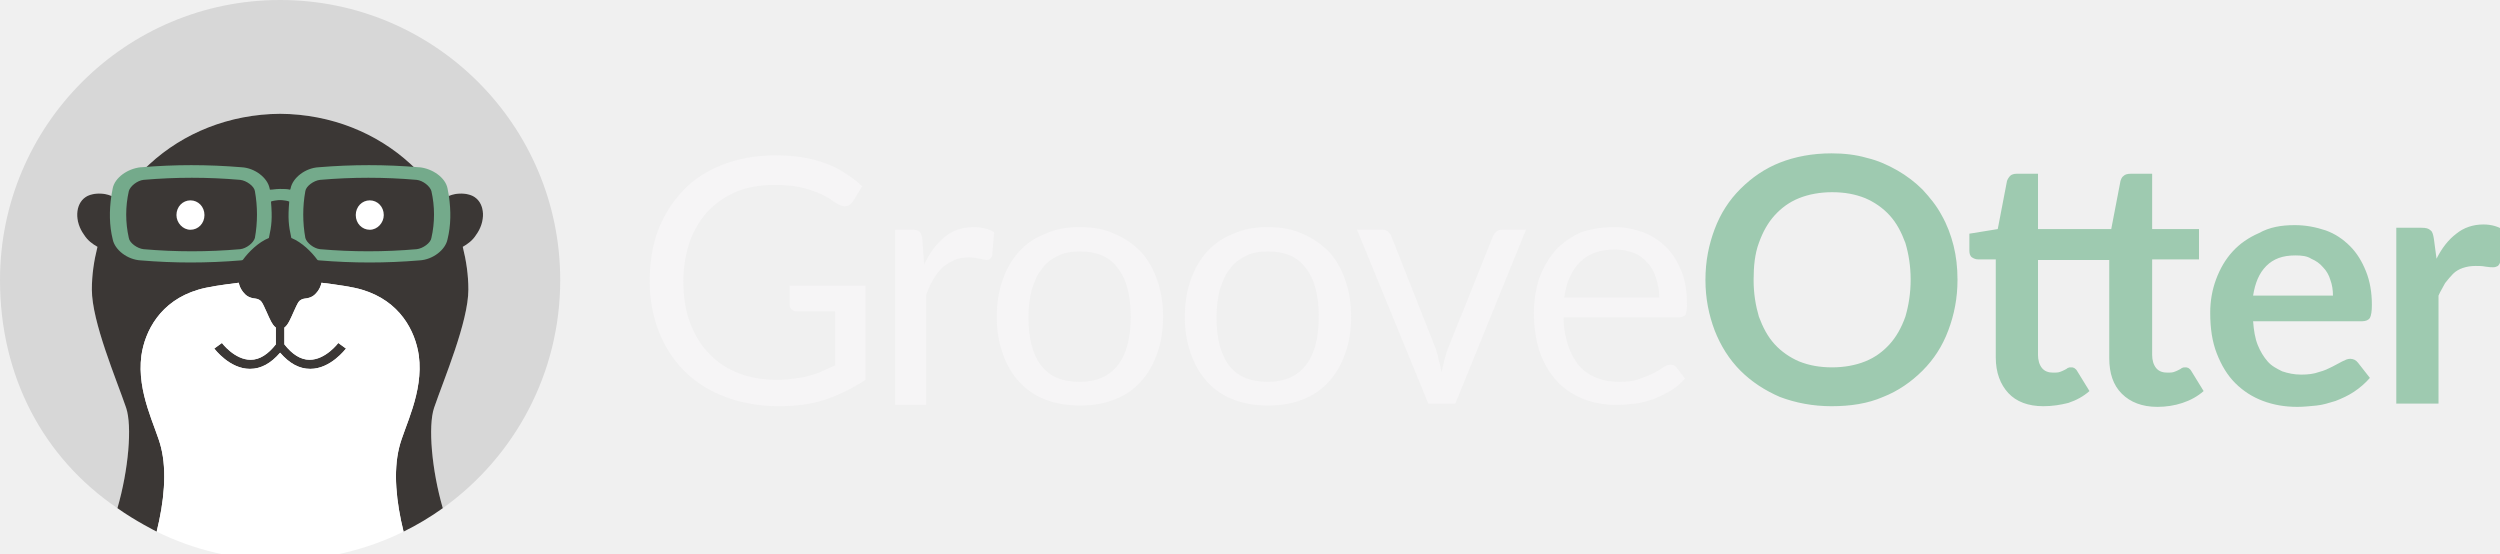
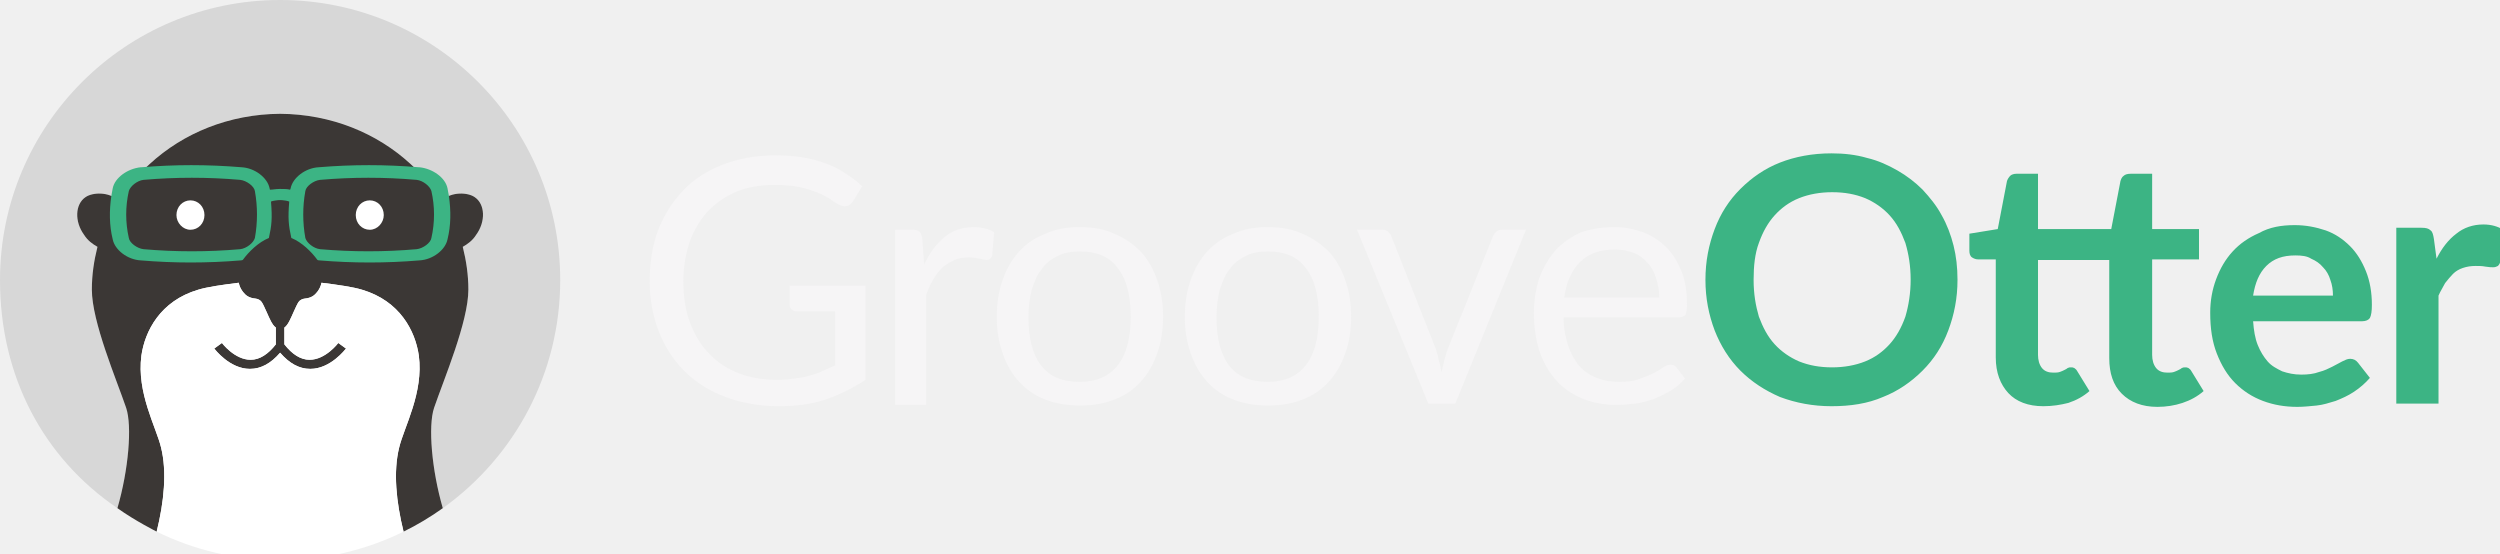
<svg xmlns="http://www.w3.org/2000/svg" width="357" height="79" viewBox="0 0 357 79" version="1.1" xml:space="preserve" style="fill-rule:evenodd;clip-rule:evenodd;stroke-linejoin:round;stroke-miterlimit:1.414;">
  <g>
    <path d="M16.774,72.573C6.189,65.376 0,53.764 0,40C0,17.909 17.909,-7.10543e-15 40,-7.10543e-15C62.091,-7.10543e-15 80,17.909 80,40C80,53.349 73.462,65.17 63.413,72.436C63.352,72.479 63.292,72.522 63.232,72.565C61.644,67.098 61.114,60.856 61.983,58.249C63.383,54.149 66.883,45.949 66.883,41.349C66.883,39.249 66.583,37.249 66.083,35.249C66.783,34.849 67.483,34.349 67.983,33.549C69.383,31.649 69.283,29.149 67.783,28.149C66.79,27.453 64.456,27.346 63.1,28.627L63.103,28.633L63.094,28.633L63.097,28.63L63.1,28.627C61.831,26.712 60.328,24.965 58.632,23.426C53.844,19.014 47.314,16.302 40,16.25L40,16.25L40,16.25L40,16.25L40,16.25C32.686,16.302 26.156,19.014 21.368,23.426C19.672,24.965 18.169,26.712 16.9,28.627L16.906,28.633L16.897,28.633L16.897,28.632L16.9,28.627C15.544,27.346 13.21,27.453 12.217,28.149C10.717,29.149 10.617,31.649 12.017,33.549C12.517,34.349 13.217,34.849 13.917,35.249C13.417,37.249 13.117,39.249 13.117,41.349C13.117,45.949 16.617,54.149 18.017,58.249C18.886,60.856 18.356,67.099 16.768,72.565C16.765,72.576 16.515,72.397 16.774,72.573L16.774,72.573Z" style="fill:rgb(215,215,215);" />
    <g>
      <path d="M22.372,75.916C22.374,75.908 19.355,74.414 16.768,72.565C18.356,67.099 18.886,60.856 18.017,58.249C16.617,54.149 13.117,45.949 13.117,41.349C13.117,39.249 13.417,37.249 13.917,35.249C13.217,34.849 12.517,34.349 12.017,33.549C10.617,31.649 10.717,29.149 12.217,28.149C13.21,27.453 15.544,27.346 16.9,28.627L16.897,28.632L16.896,28.633L16.906,28.633L16.903,28.63L16.9,28.627C18.169,26.712 19.672,24.965 21.368,23.426C26.156,19.014 32.686,16.302 40,16.25L40,16.25L40,16.25L40,16.25L40,16.25C47.314,16.302 53.844,19.014 58.632,23.426C60.328,24.965 61.83,26.712 63.1,28.627L63.097,28.63L63.094,28.633L63.103,28.633L63.1,28.627C64.456,27.346 66.79,27.453 67.783,28.149C69.283,29.149 69.383,31.649 67.983,33.549C67.483,34.349 66.783,34.849 66.083,35.249C66.583,37.249 66.883,39.249 66.883,41.349C66.883,45.949 63.383,54.149 61.983,58.249C61.114,60.856 61.644,67.099 63.232,72.566C61.465,73.828 59.592,74.95 57.628,75.916C56.577,71.68 56.139,67.357 57.009,63.876C57.709,60.976 60.509,56.076 59.809,50.776C59.309,47.276 57.109,42.976 51.709,41.376C50.409,40.976 48.309,40.676 45.909,40.376C45.809,40.876 45.609,41.276 45.309,41.676C44.909,42.176 44.492,42.543 43.492,42.643C43.186,42.673 42.818,42.852 42.635,43.124C42.271,43.663 41.647,45.267 41.309,45.876C41.124,46.208 40.909,46.576 40.609,46.776L40.609,49.176C41.709,50.576 42.909,51.376 44.209,51.376C46.509,51.376 48.309,48.976 48.309,48.976L49.409,49.776C49.309,49.876 47.209,52.676 44.309,52.676C42.709,52.676 41.309,51.876 40.009,50.376C40.005,50.38 39.995,50.38 39.991,50.376C38.691,51.876 37.291,52.676 35.691,52.676C32.791,52.676 30.691,49.876 30.591,49.776L31.691,48.976C31.691,48.976 33.491,51.376 35.791,51.376C37.091,51.376 38.291,50.576 39.391,49.176L39.391,46.776C39.091,46.576 38.875,46.208 38.691,45.876C38.353,45.267 37.729,43.663 37.365,43.124C37.182,42.852 36.814,42.673 36.508,42.643C35.508,42.543 35.091,42.176 34.691,41.676C34.391,41.276 34.191,40.876 34.091,40.376C31.691,40.676 29.591,40.976 28.291,41.376C22.891,42.976 20.691,47.276 20.191,50.776C19.491,56.076 22.291,60.976 22.991,63.876C23.861,67.357 23.422,71.68 22.372,75.916L22.372,75.916Z" style="fill:rgb(59,55,53);" />
      <path d="M27.197,32.811C28.297,32.811 29.197,31.911 29.197,30.711C29.197,29.511 28.297,28.611 27.197,28.611C26.097,28.611 25.197,29.511 25.197,30.711C25.197,31.811 26.097,32.811 27.197,32.811Z" style="fill:white;fill-rule:nonzero;" />
      <path d="M52.803,32.811C51.703,32.811 50.803,31.911 50.803,30.711C50.803,29.511 51.703,28.611 52.803,28.611C53.903,28.611 54.803,29.511 54.803,30.711C54.803,31.811 53.903,32.811 52.803,32.811Z" style="fill:white;fill-rule:nonzero;" />
      <path d="M57.628,75.916C52.31,78.531 46.326,80 40,80C33.674,80 27.69,78.531 22.372,75.916C23.422,71.68 23.861,67.357 22.991,63.876C22.291,60.976 19.491,56.076 20.191,50.776C20.691,47.276 22.891,42.976 28.291,41.376C29.591,40.976 31.691,40.676 34.091,40.376C34.191,40.876 34.391,41.276 34.691,41.676C35.091,42.176 35.508,42.543 36.508,42.643C36.814,42.673 37.182,42.852 37.365,43.124C37.729,43.663 38.353,45.267 38.691,45.876C38.875,46.208 39.091,46.576 39.391,46.776L39.391,49.176C38.291,50.576 37.091,51.376 35.791,51.376C33.491,51.376 31.691,48.976 31.691,48.976L30.591,49.776C30.691,49.876 32.791,52.676 35.691,52.676C37.291,52.676 38.691,51.876 39.991,50.376C39.995,50.38 40.005,50.38 40.009,50.376C41.309,51.876 42.709,52.676 44.309,52.676C47.209,52.676 49.309,49.876 49.409,49.776L48.309,48.976C48.309,48.976 46.509,51.376 44.209,51.376C42.909,51.376 41.709,50.576 40.609,49.176L40.609,46.776C40.909,46.576 41.124,46.208 41.309,45.876C41.647,45.267 42.271,43.663 42.635,43.124C42.818,42.852 43.186,42.673 43.492,42.643C44.492,42.543 44.909,42.176 45.309,41.676C45.609,41.276 45.809,40.876 45.909,40.376C48.309,40.676 50.409,40.976 51.709,41.376C57.109,42.976 59.309,47.276 59.809,50.776C60.509,56.076 57.709,60.976 57.009,63.876C56.139,67.357 56.577,71.68 57.628,75.916L57.628,75.916Z" style="fill:white;" />
-       <path d="M40.303,28.584C40.103,28.569 39.897,28.567 39.697,28.584C39.428,28.607 38.897,28.684 38.697,28.784C38.897,31.184 38.797,32.184 38.397,33.984C36.897,34.584 35.497,35.984 34.697,37.084C34.646,37.154 34.497,37.184 34.397,37.184C31.997,37.384 29.597,37.484 27.197,37.484C24.897,37.484 22.497,37.384 20.097,37.184C18.197,37.084 16.397,35.684 16.097,34.184C15.597,32.184 15.597,30.084 15.897,27.984C15.997,27.584 15.997,27.284 16.097,26.884C16.397,25.384 18.197,24.084 20.097,23.884L20.197,23.884C22.597,23.684 24.997,23.584 27.297,23.584C29.697,23.584 32.097,23.684 34.497,23.884C36.397,23.984 38.197,25.384 38.497,26.884C38.535,27.077 38.523,27.079 38.597,27.084C38.83,27.101 39.397,26.984 39.897,26.984L40,26.984L40.103,26.984C40.603,26.984 41.003,26.984 41.403,27.084C41.403,27.084 41.458,27.113 41.503,26.884C41.803,25.384 43.603,23.984 45.503,23.884C47.903,23.684 50.303,23.584 52.703,23.584C55.003,23.584 57.403,23.684 59.803,23.884L59.903,23.884C61.803,24.084 63.603,25.384 63.903,26.884C64.003,27.284 64.003,27.584 64.103,27.984C64.403,30.084 64.403,32.184 63.903,34.184C63.603,35.684 61.803,37.084 59.903,37.184C57.503,37.384 55.103,37.484 52.803,37.484C50.403,37.484 48.003,37.384 45.603,37.184C45.503,37.184 45.363,37.166 45.303,37.084C44.503,35.984 43.103,34.584 41.603,33.984C41.203,32.184 41.103,31.184 41.303,28.784C41.103,28.684 40.572,28.605 40.303,28.584L40.303,28.584ZM43.603,33.984C43.803,34.684 44.803,35.484 45.703,35.584C48.003,35.784 50.303,35.884 52.603,35.884C54.903,35.884 57.203,35.784 59.503,35.584C60.403,35.484 61.503,34.684 61.603,33.984C62.103,31.784 62.103,29.484 61.603,27.284C61.403,26.584 60.403,25.784 59.503,25.684C57.203,25.484 54.903,25.384 52.603,25.384C50.303,25.384 48.003,25.484 45.703,25.684C44.803,25.784 43.703,26.584 43.603,27.284C43.203,29.484 43.203,31.784 43.603,33.984ZM36.397,33.984C36.197,34.684 35.197,35.484 34.297,35.584C31.997,35.784 29.697,35.884 27.397,35.884C25.097,35.884 22.797,35.784 20.497,35.584C19.597,35.484 18.497,34.684 18.397,33.984C17.897,31.784 17.897,29.484 18.397,27.284C18.597,26.584 19.597,25.784 20.497,25.684C22.797,25.484 25.097,25.384 27.397,25.384C29.697,25.384 31.997,25.484 34.297,25.684C35.197,25.784 36.297,26.584 36.397,27.284C36.797,29.484 36.797,31.784 36.397,33.984Z" style="fill:rgb(116,170,139);" />
+       <path d="M40.303,28.584C40.103,28.569 39.897,28.567 39.697,28.584C39.428,28.607 38.897,28.684 38.697,28.784C38.897,31.184 38.797,32.184 38.397,33.984C36.897,34.584 35.497,35.984 34.697,37.084C34.646,37.154 34.497,37.184 34.397,37.184C31.997,37.384 29.597,37.484 27.197,37.484C24.897,37.484 22.497,37.384 20.097,37.184C18.197,37.084 16.397,35.684 16.097,34.184C15.597,32.184 15.597,30.084 15.897,27.984C15.997,27.584 15.997,27.284 16.097,26.884C16.397,25.384 18.197,24.084 20.097,23.884L20.197,23.884C22.597,23.684 24.997,23.584 27.297,23.584C29.697,23.584 32.097,23.684 34.497,23.884C36.397,23.984 38.197,25.384 38.497,26.884C38.535,27.077 38.523,27.079 38.597,27.084C38.83,27.101 39.397,26.984 39.897,26.984L40,26.984L40.103,26.984C40.603,26.984 41.003,26.984 41.403,27.084C41.403,27.084 41.458,27.113 41.503,26.884C41.803,25.384 43.603,23.984 45.503,23.884C47.903,23.684 50.303,23.584 52.703,23.584C55.003,23.584 57.403,23.684 59.803,23.884L59.903,23.884C61.803,24.084 63.603,25.384 63.903,26.884C64.003,27.284 64.003,27.584 64.103,27.984C64.403,30.084 64.403,32.184 63.903,34.184C63.603,35.684 61.803,37.084 59.903,37.184C57.503,37.384 55.103,37.484 52.803,37.484C50.403,37.484 48.003,37.384 45.603,37.184C45.503,37.184 45.363,37.166 45.303,37.084C44.503,35.984 43.103,34.584 41.603,33.984C41.203,32.184 41.103,31.184 41.303,28.784C41.103,28.684 40.572,28.605 40.303,28.584L40.303,28.584ZM43.603,33.984C43.803,34.684 44.803,35.484 45.703,35.584C48.003,35.784 50.303,35.884 52.603,35.884C54.903,35.884 57.203,35.784 59.503,35.584C60.403,35.484 61.503,34.684 61.603,33.984C62.103,31.784 62.103,29.484 61.603,27.284C61.403,26.584 60.403,25.784 59.503,25.684C57.203,25.484 54.903,25.384 52.603,25.384C50.303,25.384 48.003,25.484 45.703,25.684C44.803,25.784 43.703,26.584 43.603,27.284C43.203,29.484 43.203,31.784 43.603,33.984ZM36.397,33.984C36.197,34.684 35.197,35.484 34.297,35.584C31.997,35.784 29.697,35.884 27.397,35.884C25.097,35.884 22.797,35.784 20.497,35.584C19.597,35.484 18.497,34.684 18.397,33.984C17.897,31.784 17.897,29.484 18.397,27.284C18.597,26.584 19.597,25.784 20.497,25.684C22.797,25.484 25.097,25.384 27.397,25.384C29.697,25.384 31.997,25.484 34.297,25.684C35.197,25.784 36.297,26.584 36.397,27.284C36.797,29.484 36.797,31.784 36.397,33.984Z" style="fill:#3CB484;" />
    </g>
  </g>
  <g>
-     <path d="M117.841,57.067C115.862,57.725 113.601,58.007 111.245,58.007C108.419,58.007 105.874,57.537 103.613,56.691C101.352,55.844 99.373,54.622 97.771,53.023C96.169,51.425 94.944,49.544 94.096,47.382C93.248,45.219 92.777,42.774 92.777,40.141C92.777,37.508 93.154,35.063 94.002,32.806C94.85,30.644 96.075,28.763 97.583,27.165C99.09,25.566 101.069,24.344 103.236,23.497C105.498,22.651 107.947,22.181 110.68,22.181C112.093,22.181 113.318,22.275 114.543,22.463C115.768,22.651 116.805,22.933 117.841,23.309C118.877,23.685 119.82,24.155 120.668,24.72C121.516,25.284 122.364,25.848 123.118,26.6L121.798,28.763C121.61,29.045 121.327,29.327 120.95,29.421C120.574,29.515 120.197,29.421 119.82,29.233C119.443,29.045 118.972,28.763 118.501,28.387C118.029,28.105 117.37,27.729 116.616,27.447C115.862,27.165 115.014,26.882 114.072,26.694C113.13,26.506 111.905,26.412 110.586,26.412C108.607,26.412 106.817,26.694 105.215,27.353C103.613,28.011 102.294,28.951 101.163,30.08C100.032,31.302 99.184,32.712 98.525,34.405C97.96,36.098 97.583,37.978 97.583,40.141C97.583,42.304 97.865,44.279 98.525,46.065C99.184,47.758 100.032,49.262 101.257,50.485C102.388,51.707 103.801,52.647 105.498,53.306C107.194,53.964 109.078,54.246 111.151,54.246C111.999,54.246 112.753,54.152 113.412,54.058C114.166,53.964 114.826,53.87 115.485,53.682C116.145,53.494 116.805,53.306 117.37,53.023C117.935,52.741 118.595,52.459 119.254,52.177L119.254,44.467L113.789,44.467C113.507,44.467 113.224,44.373 113.036,44.184C112.847,43.996 112.753,43.808 112.753,43.526L112.753,40.799L123.589,40.799L123.589,54.246C121.704,55.468 119.82,56.409 117.841,57.067L117.841,57.067ZM127.829,57.631L127.829,32.806L130.373,32.806C130.844,32.806 131.127,32.901 131.315,33.089C131.504,33.277 131.598,33.559 131.692,34.029L131.975,37.79C132.729,36.098 133.765,34.781 134.896,33.841C136.027,32.901 137.44,32.43 139.136,32.43C139.701,32.43 140.172,32.524 140.644,32.618C141.115,32.712 141.586,32.901 141.963,33.183L141.68,36.474C141.586,36.85 141.303,37.132 140.926,37.132C140.738,37.132 140.361,37.038 139.89,36.944C139.419,36.85 138.948,36.756 138.382,36.756C137.628,36.756 136.875,36.85 136.309,37.132C135.65,37.414 135.179,37.696 134.613,38.166C134.142,38.636 133.671,39.201 133.294,39.859C132.917,40.517 132.54,41.269 132.258,42.116L132.258,57.819L127.829,57.819L127.829,57.631L127.829,57.631ZM154.212,32.43C156.002,32.43 157.698,32.712 159.112,33.371C160.525,33.935 161.844,34.875 162.881,35.91C163.917,37.038 164.671,38.355 165.236,39.953C165.802,41.552 166.084,43.244 166.084,45.219C166.084,47.194 165.802,48.98 165.236,50.485C164.671,52.083 163.917,53.4 162.881,54.528C161.844,55.656 160.619,56.503 159.112,57.067C157.698,57.631 156.002,57.913 154.212,57.913C152.422,57.913 150.726,57.631 149.312,57.067C147.805,56.503 146.58,55.656 145.543,54.528C144.507,53.4 143.753,52.083 143.188,50.485C142.622,48.886 142.34,47.194 142.34,45.219C142.34,43.244 142.622,41.552 143.188,39.953C143.753,38.354 144.507,37.038 145.543,35.91C146.58,34.781 147.805,33.935 149.312,33.371C150.726,32.712 152.327,32.43 154.212,32.43ZM154.212,54.528C156.662,54.528 158.452,53.682 159.677,52.083C160.902,50.485 161.467,48.134 161.467,45.219C161.467,42.304 160.902,39.953 159.677,38.354C158.452,36.662 156.662,35.91 154.212,35.91C152.987,35.91 151.856,36.098 151.008,36.568C150.066,37.038 149.312,37.602 148.747,38.448C148.087,39.201 147.71,40.235 147.334,41.363C147.051,42.492 146.862,43.808 146.862,45.313C146.862,48.228 147.428,50.579 148.653,52.177C149.878,53.776 151.668,54.528 154.212,54.528L154.212,54.528ZM181.066,32.43C182.856,32.43 184.552,32.712 185.966,33.371C187.379,33.935 188.698,34.875 189.735,35.91C190.771,37.038 191.525,38.355 192.09,39.953C192.656,41.552 192.938,43.244 192.938,45.219C192.938,47.194 192.656,48.98 192.09,50.485C191.525,52.083 190.771,53.4 189.735,54.528C188.698,55.656 187.473,56.503 185.966,57.067C184.552,57.631 182.856,57.913 181.066,57.913C179.276,57.913 177.58,57.631 176.166,57.067C174.659,56.503 173.434,55.656 172.397,54.528C171.361,53.4 170.607,52.083 170.042,50.485C169.476,48.886 169.194,47.194 169.194,45.219C169.194,43.244 169.476,41.552 170.042,39.953C170.607,38.354 171.361,37.038 172.397,35.91C173.434,34.781 174.659,33.935 176.166,33.371C177.58,32.712 179.182,32.43 181.066,32.43ZM181.066,54.528C183.516,54.528 185.306,53.682 186.531,52.083C187.756,50.485 188.321,48.134 188.321,45.219C188.321,42.304 187.756,39.953 186.531,38.354C185.306,36.662 183.516,35.91 181.066,35.91C179.841,35.91 178.71,36.098 177.862,36.568C176.92,37.038 176.166,37.602 175.601,38.448C174.941,39.201 174.564,40.235 174.188,41.363C173.905,42.492 173.716,43.808 173.716,45.313C173.716,48.228 174.282,50.579 175.507,52.177C176.732,53.776 178.522,54.528 181.066,54.528L181.066,54.528ZM193.786,32.806L197.367,32.806C197.743,32.806 198.026,32.901 198.215,33.089C198.403,33.277 198.591,33.465 198.686,33.747L204.999,49.732C205.187,50.297 205.376,50.955 205.47,51.519C205.658,52.083 205.753,52.647 205.847,53.212C205.941,52.647 206.129,52.083 206.224,51.519C206.412,50.955 206.506,50.391 206.789,49.732L213.196,33.747C213.291,33.465 213.479,33.277 213.667,33.089C213.856,32.901 214.139,32.806 214.515,32.806L217.908,32.806L207.826,57.631L203.962,57.631L193.786,32.806L193.786,32.806ZM230.534,32.43C232.042,32.43 233.361,32.712 234.68,33.183C235.905,33.653 237.036,34.405 237.978,35.345C238.92,36.286 239.58,37.414 240.145,38.825C240.71,40.235 240.899,41.74 240.899,43.526C240.899,44.184 240.805,44.655 240.71,44.937C240.522,45.125 240.239,45.313 239.862,45.313L223.279,45.313C223.279,46.911 223.561,48.228 223.938,49.356C224.315,50.485 224.881,51.519 225.54,52.271C226.2,53.023 227.048,53.588 227.99,53.964C228.932,54.34 229.969,54.528 231.194,54.528C232.324,54.528 233.267,54.434 234.02,54.152C234.774,53.87 235.528,53.588 236.093,53.306C236.659,53.023 237.13,52.741 237.507,52.459C237.884,52.177 238.26,52.083 238.543,52.083C238.92,52.083 239.203,52.177 239.391,52.459L240.616,54.058C240.051,54.716 239.391,55.28 238.637,55.751C237.883,56.221 237.036,56.597 236.188,56.973C235.339,57.255 234.397,57.537 233.549,57.631C232.701,57.725 231.759,57.819 230.817,57.819C229.121,57.819 227.519,57.537 226.105,56.973C224.692,56.409 223.373,55.562 222.336,54.434C221.3,53.306 220.452,51.895 219.887,50.297C219.321,48.604 219.039,46.723 219.039,44.655C219.039,42.962 219.321,41.27 219.792,39.765C220.358,38.26 221.112,36.944 222.054,35.816C223.09,34.687 224.315,33.841 225.729,33.183C227.142,32.712 228.744,32.43 230.534,32.43L230.534,32.43ZM230.628,35.627C228.555,35.627 226.859,36.192 225.634,37.414C224.409,38.636 223.655,40.329 223.373,42.492L236.941,42.492C236.941,41.458 236.753,40.517 236.47,39.671C236.187,38.825 235.81,38.072 235.245,37.508C234.68,36.85 234.02,36.38 233.266,36.098C232.512,35.816 231.57,35.627 230.628,35.627L230.628,35.627Z" style="fill:rgb(246,245,246);" />
-     <path d="M279.531,39.953C279.531,42.586 279.06,44.937 278.212,47.194C277.364,49.45 276.139,51.331 274.537,52.929C272.935,54.528 271.051,55.844 268.884,56.691C266.716,57.631 264.267,58.007 261.534,58.007C258.896,58.007 256.446,57.537 254.185,56.691C252.017,55.751 250.133,54.528 248.531,52.929C246.929,51.331 245.704,49.356 244.856,47.194C244.008,44.937 243.537,42.586 243.537,39.953C243.537,37.32 244.008,34.969 244.856,32.712C245.704,30.456 246.929,28.575 248.531,26.977C250.133,25.378 252.017,24.061 254.185,23.215C256.352,22.369 258.802,21.899 261.534,21.899C263.324,21.899 265.02,22.087 266.622,22.557C268.224,22.933 269.637,23.591 270.957,24.344C272.276,25.096 273.501,26.036 274.537,27.07C275.574,28.199 276.516,29.327 277.27,30.738C278.023,32.054 278.589,33.559 278.966,35.063C279.343,36.568 279.531,38.166 279.531,39.953ZM272.841,39.953C272.841,37.978 272.558,36.286 272.087,34.687C271.522,33.183 270.862,31.866 269.826,30.738C268.884,29.703 267.659,28.857 266.339,28.293C264.926,27.729 263.418,27.447 261.628,27.447C259.932,27.447 258.33,27.729 256.917,28.293C255.504,28.857 254.373,29.703 253.431,30.738C252.488,31.772 251.735,33.089 251.169,34.687C250.604,36.192 250.415,37.978 250.415,39.953C250.415,41.928 250.698,43.62 251.169,45.219C251.735,46.723 252.394,48.04 253.431,49.168C254.373,50.203 255.598,51.049 256.917,51.613C258.33,52.177 259.838,52.459 261.628,52.459C263.324,52.459 264.926,52.177 266.339,51.613C267.753,51.049 268.884,50.203 269.826,49.168C270.768,48.134 271.522,46.817 272.087,45.219C272.558,43.62 272.841,41.834 272.841,39.953ZM291.78,58.007C289.613,58.007 287.917,57.349 286.786,56.127C285.655,54.904 284.996,53.212 284.996,51.049L284.996,37.038L282.452,37.038C282.169,37.038 281.886,36.944 281.604,36.756C281.321,36.568 281.227,36.192 281.227,35.816L281.227,33.371L285.278,32.712L286.598,25.848C286.692,25.566 286.88,25.284 287.069,25.096C287.257,24.908 287.634,24.814 287.917,24.814L291.026,24.814L291.026,32.712L301.485,32.712L302.804,25.848C302.898,25.566 302.993,25.284 303.275,25.096C303.464,24.908 303.841,24.814 304.218,24.814L307.327,24.814L307.327,32.712L314.017,32.712L314.017,37.038L307.327,37.038L307.327,50.673C307.327,51.425 307.515,52.083 307.892,52.553C308.269,53.023 308.835,53.212 309.494,53.212C309.871,53.212 310.154,53.212 310.436,53.117C310.719,53.023 310.908,52.929 311.096,52.835C311.284,52.741 311.473,52.647 311.567,52.553C311.756,52.459 311.85,52.459 312.038,52.459C312.227,52.459 312.321,52.459 312.509,52.553C312.604,52.647 312.792,52.741 312.886,52.929L314.677,55.844C313.829,56.597 312.792,57.161 311.661,57.537C310.531,57.913 309.306,58.101 308.081,58.101C305.914,58.101 304.218,57.443 302.993,56.221C301.768,54.998 301.202,53.306 301.202,51.143L301.202,37.132L291.026,37.132L291.026,50.673C291.026,51.425 291.215,52.083 291.591,52.553C291.968,53.023 292.534,53.212 293.193,53.212C293.57,53.212 293.853,53.212 294.136,53.117C294.418,53.023 294.607,52.929 294.795,52.835C294.984,52.741 295.172,52.647 295.266,52.553C295.455,52.459 295.549,52.459 295.737,52.459C295.926,52.459 296.02,52.459 296.209,52.553C296.303,52.647 296.491,52.741 296.585,52.929L298.376,55.844C297.528,56.597 296.491,57.161 295.36,57.537C294.23,57.819 293.099,58.007 291.78,58.007L291.78,58.007ZM327.68,32.148C329.282,32.148 330.695,32.43 332.108,32.901C333.428,33.371 334.558,34.123 335.595,35.157C336.537,36.098 337.291,37.32 337.856,38.731C338.422,40.141 338.704,41.74 338.704,43.526C338.704,44.467 338.61,45.031 338.422,45.407C338.233,45.689 337.856,45.877 337.291,45.877L321.744,45.877C321.838,47.194 322.026,48.322 322.403,49.262C322.78,50.203 323.251,50.955 323.817,51.613C324.382,52.271 325.136,52.647 325.89,53.023C326.738,53.306 327.586,53.494 328.622,53.494C329.565,53.494 330.413,53.4 331.166,53.118C331.92,52.929 332.485,52.647 333.051,52.365C333.616,52.083 334.087,51.801 334.464,51.613C334.841,51.425 335.218,51.237 335.595,51.237C336.066,51.237 336.443,51.425 336.726,51.801L338.422,53.964C337.762,54.716 337.008,55.374 336.16,55.938C335.312,56.503 334.464,56.879 333.522,57.255C332.58,57.537 331.732,57.819 330.789,57.913C329.847,58.007 328.905,58.101 328.057,58.101C326.267,58.101 324.665,57.819 323.157,57.255C321.65,56.691 320.33,55.844 319.2,54.716C318.069,53.588 317.221,52.177 316.561,50.485C315.902,48.792 315.619,46.911 315.619,44.655C315.619,42.962 315.902,41.364 316.467,39.859C317.033,38.354 317.786,37.038 318.823,35.91C319.859,34.781 321.084,33.935 322.592,33.277C324.099,32.43 325.796,32.148 327.68,32.148L327.68,32.148ZM327.774,36.474C325.984,36.474 324.665,36.944 323.628,37.978C322.592,39.013 322.026,40.423 321.744,42.21L333.145,42.21C333.145,41.458 333.051,40.705 332.768,39.953C332.58,39.295 332.203,38.636 331.731,38.166C331.26,37.602 330.695,37.226 330.035,36.944C329.47,36.568 328.716,36.474 327.774,36.474L327.774,36.474ZM342.19,57.631L342.19,32.524L345.771,32.524C346.43,32.524 346.807,32.618 347.09,32.901C347.372,33.089 347.467,33.559 347.561,34.123L347.938,36.944C348.691,35.439 349.634,34.217 350.764,33.371C351.801,32.524 353.12,32.054 354.628,32.054C355.758,32.054 356.701,32.336 357.454,32.806L357.078,37.32C356.983,37.602 356.889,37.79 356.701,37.978C356.512,38.072 356.324,38.166 356.041,38.166C355.758,38.166 355.476,38.166 354.91,38.072C354.439,37.978 353.968,37.978 353.497,37.978C352.837,37.978 352.272,38.072 351.707,38.26C351.141,38.449 350.67,38.731 350.293,39.107C349.916,39.483 349.54,39.953 349.163,40.423C348.88,40.987 348.503,41.551 348.22,42.21L348.22,57.631L342.19,57.631L342.19,57.631Z" style="fill:rgb(158,202,176);" />
+     <path d="M117.841,57.067C115.862,57.725 113.601,58.007 111.245,58.007C108.419,58.007 105.874,57.537 103.613,56.691C101.352,55.844 99.373,54.622 97.771,53.023C96.169,51.425 94.944,49.544 94.096,47.382C93.248,45.219 92.777,42.774 92.777,40.141C92.777,37.508 93.154,35.063 94.002,32.806C94.85,30.644 96.075,28.763 97.583,27.165C99.09,25.566 101.069,24.344 103.236,23.497C105.498,22.651 107.947,22.181 110.68,22.181C112.093,22.181 113.318,22.275 114.543,22.463C115.768,22.651 116.805,22.933 117.841,23.309C118.877,23.685 119.82,24.155 120.668,24.72C121.516,25.284 122.364,25.848 123.118,26.6L121.798,28.763C121.61,29.045 121.327,29.327 120.95,29.421C120.574,29.515 120.197,29.421 119.82,29.233C119.443,29.045 118.972,28.763 118.501,28.387C118.029,28.105 117.37,27.729 116.616,27.447C115.862,27.165 115.014,26.882 114.072,26.694C113.13,26.506 111.905,26.412 110.586,26.412C108.607,26.412 106.817,26.694 105.215,27.353C103.613,28.011 102.294,28.951 101.163,30.08C100.032,31.302 99.184,32.712 98.525,34.405C97.96,36.098 97.583,37.978 97.583,40.141C97.583,42.304 97.865,44.279 98.525,46.065C99.184,47.758 100.032,49.262 101.257,50.485C102.388,51.707 103.801,52.647 105.498,53.306C107.194,53.964 109.078,54.246 111.151,54.246C111.999,54.246 112.753,54.152 113.412,54.058C114.166,53.964 114.826,53.87 115.485,53.682C116.145,53.494 116.805,53.306 117.37,53.023C117.935,52.741 118.595,52.459 119.254,52.177L119.254,44.467L113.789,44.467C113.507,44.467 113.224,44.373 113.036,44.184C112.847,43.996 112.753,43.808 112.753,43.526L112.753,40.799L123.589,40.799L123.589,54.246C121.704,55.468 119.82,56.409 117.841,57.067L117.841,57.067ZM127.829,57.631L127.829,32.806L130.373,32.806C130.844,32.806 131.127,32.901 131.315,33.089C131.504,33.277 131.598,33.559 131.692,34.029L131.975,37.79C132.729,36.098 133.765,34.781 134.896,33.841C136.027,32.901 137.44,32.43 139.136,32.43C139.701,32.43 140.172,32.524 140.644,32.618C141.115,32.712 141.586,32.901 141.963,33.183L141.68,36.474C141.586,36.85 141.303,37.132 140.926,37.132C140.738,37.132 140.361,37.038 139.89,36.944C139.419,36.85 138.948,36.756 138.382,36.756C137.628,36.756 136.875,36.85 136.309,37.132C135.65,37.414 135.179,37.696 134.613,38.166C134.142,38.636 133.671,39.201 133.294,39.859C132.917,40.517 132.54,41.269 132.258,42.116L132.258,57.819L127.829,57.819L127.829,57.631L127.829,57.631ZM154.212,32.43C156.002,32.43 157.698,32.712 159.112,33.371C160.525,33.935 161.844,34.875 162.881,35.91C163.917,37.038 164.671,38.355 165.236,39.953C165.802,41.552 166.084,43.244 166.084,45.219C166.084,47.194 165.802,48.98 165.236,50.485C164.671,52.083 163.917,53.4 162.881,54.528C161.844,55.656 160.619,56.503 159.112,57.067C157.698,57.631 156.002,57.913 154.212,57.913C152.422,57.913 150.726,57.631 149.312,57.067C147.805,56.503 146.58,55.656 145.543,54.528C144.507,53.4 143.753,52.083 143.188,50.485C142.622,48.886 142.34,47.194 142.34,45.219C142.34,43.244 142.622,41.552 143.188,39.953C143.753,38.354 144.507,37.038 145.543,35.91C146.58,34.781 147.805,33.935 149.312,33.371C150.726,32.712 152.327,32.43 154.212,32.43ZM154.212,54.528C156.662,54.528 158.452,53.682 159.677,52.083C160.902,50.485 161.467,48.134 161.467,45.219C161.467,42.304 160.902,39.953 159.677,38.354C158.452,36.662 156.662,35.91 154.212,35.91C152.987,35.91 151.856,36.098 151.008,36.568C150.066,37.038 149.312,37.602 148.747,38.448C148.087,39.201 147.71,40.235 147.334,41.363C147.051,42.492 146.862,43.808 146.862,45.313C146.862,48.228 147.428,50.579 148.653,52.177C149.878,53.776 151.668,54.528 154.212,54.528L154.212,54.528ZM181.066,32.43C182.856,32.43 184.552,32.712 185.966,33.371C187.379,33.935 188.698,34.875 189.735,35.91C190.771,37.038 191.525,38.355 192.09,39.953C192.656,41.552 192.938,43.244 192.938,45.219C192.938,47.194 192.656,48.98 192.09,50.485C191.525,52.083 190.771,53.4 189.735,54.528C188.698,55.656 187.473,56.503 185.966,57.067C184.552,57.631 182.856,57.913 181.066,57.913C179.276,57.913 177.58,57.631 176.166,57.067C174.659,56.503 173.434,55.656 172.397,54.528C171.361,53.4 170.607,52.083 170.042,50.485C169.476,48.886 169.194,47.194 169.194,45.219C169.194,43.244 169.476,41.552 170.042,39.953C170.607,38.354 171.361,37.038 172.397,35.91C173.434,34.781 174.659,33.935 176.166,33.371C177.58,32.712 179.182,32.43 181.066,32.43ZM181.066,54.528C183.516,54.528 185.306,53.682 186.531,52.083C187.756,50.485 188.321,48.134 188.321,45.219C188.321,42.304 187.756,39.953 186.531,38.354C185.306,36.662 183.516,35.91 181.066,35.91C179.841,35.91 178.71,36.098 177.862,36.568C176.92,37.038 176.166,37.602 175.601,38.448C174.941,39.201 174.564,40.235 174.188,41.363C173.905,42.492 173.716,43.808 173.716,45.313C173.716,48.228 174.282,50.579 175.507,52.177C176.732,53.776 178.522,54.528 181.066,54.528L181.066,54.528ZM193.786,32.806L197.367,32.806C197.743,32.806 198.026,32.901 198.215,33.089C198.403,33.277 198.591,33.465 198.686,33.747L204.999,49.732C205.187,50.297 205.376,50.955 205.47,51.519C205.658,52.083 205.753,52.647 205.847,53.212C205.941,52.647 206.129,52.083 206.224,51.519C206.412,50.955 206.506,50.391 206.789,49.732L213.196,33.747C213.291,33.465 213.479,33.277 213.667,33.089C213.856,32.901 214.139,32.806 214.515,32.806L217.908,32.806L207.826,57.631L203.962,57.631L193.786,32.806L193.786,32.806ZM230.534,32.43C232.042,32.43 233.361,32.712 234.68,33.183C235.905,33.653 237.036,34.405 237.978,35.345C238.92,36.286 239.58,37.414 240.145,38.825C240.71,40.235 240.899,41.74 240.899,43.526C240.899,44.184 240.805,44.655 240.71,44.937C240.522,45.125 240.239,45.313 239.862,45.313L223.279,45.313C223.279,46.911 223.561,48.228 223.938,49.356C224.315,50.485 224.881,51.519 225.54,52.271C226.2,53.023 227.048,53.588 227.99,53.964C228.932,54.34 229.969,54.528 231.194,54.528C232.324,54.528 233.267,54.434 234.02,54.152C234.774,53.87 235.528,53.588 236.093,53.306C236.659,53.023 237.13,52.741 237.507,52.459C237.884,52.177 238.26,52.083 238.543,52.083C238.92,52.083 239.203,52.177 239.391,52.459L240.616,54.058C240.051,54.716 239.391,55.28 238.637,55.751C237.883,56.221 237.036,56.597 236.188,56.973C235.339,57.255 234.397,57.537 233.549,57.631C232.701,57.725 231.759,57.819 230.817,57.819C229.121,57.819 227.519,57.537 226.105,56.973C224.692,56.409 223.373,55.562 222.336,54.434C221.3,53.306 220.452,51.895 219.887,50.297C219.321,48.604 219.039,46.723 219.039,44.655C219.039,42.962 219.321,41.27 219.792,39.765C220.358,38.26 221.112,36.944 222.054,35.816C223.09,34.687 224.315,33.841 225.729,33.183C227.142,32.712 228.744,32.43 230.534,32.43L230.534,32.43ZM230.628,35.627C228.555,35.627 226.859,36.192 225.634,37.414C224.409,38.636 223.655,40.329 223.373,42.492L236.941,42.492C236.941,41.458 236.753,40.517 236.47,39.671C236.187,38.825 235.81,38.072 235.245,37.508C234.68,36.85 234.02,36.38 233.266,36.098C232.512,35.816 231.57,35.627 230.628,35.627L230.628,35.627Z" style="fill:#f6f5f6;" />
+     <path d="M279.531,39.953C279.531,42.586 279.06,44.937 278.212,47.194C277.364,49.45 276.139,51.331 274.537,52.929C272.935,54.528 271.051,55.844 268.884,56.691C266.716,57.631 264.267,58.007 261.534,58.007C258.896,58.007 256.446,57.537 254.185,56.691C252.017,55.751 250.133,54.528 248.531,52.929C246.929,51.331 245.704,49.356 244.856,47.194C244.008,44.937 243.537,42.586 243.537,39.953C243.537,37.32 244.008,34.969 244.856,32.712C245.704,30.456 246.929,28.575 248.531,26.977C250.133,25.378 252.017,24.061 254.185,23.215C256.352,22.369 258.802,21.899 261.534,21.899C263.324,21.899 265.02,22.087 266.622,22.557C268.224,22.933 269.637,23.591 270.957,24.344C272.276,25.096 273.501,26.036 274.537,27.07C275.574,28.199 276.516,29.327 277.27,30.738C278.023,32.054 278.589,33.559 278.966,35.063C279.343,36.568 279.531,38.166 279.531,39.953ZM272.841,39.953C272.841,37.978 272.558,36.286 272.087,34.687C271.522,33.183 270.862,31.866 269.826,30.738C268.884,29.703 267.659,28.857 266.339,28.293C264.926,27.729 263.418,27.447 261.628,27.447C259.932,27.447 258.33,27.729 256.917,28.293C255.504,28.857 254.373,29.703 253.431,30.738C252.488,31.772 251.735,33.089 251.169,34.687C250.604,36.192 250.415,37.978 250.415,39.953C250.415,41.928 250.698,43.62 251.169,45.219C251.735,46.723 252.394,48.04 253.431,49.168C254.373,50.203 255.598,51.049 256.917,51.613C258.33,52.177 259.838,52.459 261.628,52.459C263.324,52.459 264.926,52.177 266.339,51.613C267.753,51.049 268.884,50.203 269.826,49.168C270.768,48.134 271.522,46.817 272.087,45.219C272.558,43.62 272.841,41.834 272.841,39.953ZM291.78,58.007C289.613,58.007 287.917,57.349 286.786,56.127C285.655,54.904 284.996,53.212 284.996,51.049L284.996,37.038L282.452,37.038C282.169,37.038 281.886,36.944 281.604,36.756C281.321,36.568 281.227,36.192 281.227,35.816L281.227,33.371L285.278,32.712L286.598,25.848C286.692,25.566 286.88,25.284 287.069,25.096C287.257,24.908 287.634,24.814 287.917,24.814L291.026,24.814L291.026,32.712L301.485,32.712L302.804,25.848C302.898,25.566 302.993,25.284 303.275,25.096C303.464,24.908 303.841,24.814 304.218,24.814L307.327,24.814L307.327,32.712L314.017,32.712L314.017,37.038L307.327,37.038L307.327,50.673C307.327,51.425 307.515,52.083 307.892,52.553C308.269,53.023 308.835,53.212 309.494,53.212C309.871,53.212 310.154,53.212 310.436,53.117C310.719,53.023 310.908,52.929 311.096,52.835C311.284,52.741 311.473,52.647 311.567,52.553C311.756,52.459 311.85,52.459 312.038,52.459C312.227,52.459 312.321,52.459 312.509,52.553C312.604,52.647 312.792,52.741 312.886,52.929L314.677,55.844C313.829,56.597 312.792,57.161 311.661,57.537C310.531,57.913 309.306,58.101 308.081,58.101C305.914,58.101 304.218,57.443 302.993,56.221C301.768,54.998 301.202,53.306 301.202,51.143L301.202,37.132L291.026,37.132L291.026,50.673C291.026,51.425 291.215,52.083 291.591,52.553C291.968,53.023 292.534,53.212 293.193,53.212C293.57,53.212 293.853,53.212 294.136,53.117C294.418,53.023 294.607,52.929 294.795,52.835C294.984,52.741 295.172,52.647 295.266,52.553C295.455,52.459 295.549,52.459 295.737,52.459C295.926,52.459 296.02,52.459 296.209,52.553C296.303,52.647 296.491,52.741 296.585,52.929L298.376,55.844C297.528,56.597 296.491,57.161 295.36,57.537C294.23,57.819 293.099,58.007 291.78,58.007L291.78,58.007ZM327.68,32.148C329.282,32.148 330.695,32.43 332.108,32.901C333.428,33.371 334.558,34.123 335.595,35.157C336.537,36.098 337.291,37.32 337.856,38.731C338.422,40.141 338.704,41.74 338.704,43.526C338.704,44.467 338.61,45.031 338.422,45.407C338.233,45.689 337.856,45.877 337.291,45.877L321.744,45.877C321.838,47.194 322.026,48.322 322.403,49.262C322.78,50.203 323.251,50.955 323.817,51.613C324.382,52.271 325.136,52.647 325.89,53.023C326.738,53.306 327.586,53.494 328.622,53.494C329.565,53.494 330.413,53.4 331.166,53.118C331.92,52.929 332.485,52.647 333.051,52.365C333.616,52.083 334.087,51.801 334.464,51.613C334.841,51.425 335.218,51.237 335.595,51.237C336.066,51.237 336.443,51.425 336.726,51.801L338.422,53.964C337.762,54.716 337.008,55.374 336.16,55.938C335.312,56.503 334.464,56.879 333.522,57.255C332.58,57.537 331.732,57.819 330.789,57.913C329.847,58.007 328.905,58.101 328.057,58.101C326.267,58.101 324.665,57.819 323.157,57.255C321.65,56.691 320.33,55.844 319.2,54.716C318.069,53.588 317.221,52.177 316.561,50.485C315.902,48.792 315.619,46.911 315.619,44.655C315.619,42.962 315.902,41.364 316.467,39.859C317.033,38.354 317.786,37.038 318.823,35.91C319.859,34.781 321.084,33.935 322.592,33.277C324.099,32.43 325.796,32.148 327.68,32.148L327.68,32.148ZM327.774,36.474C325.984,36.474 324.665,36.944 323.628,37.978C322.592,39.013 322.026,40.423 321.744,42.21L333.145,42.21C333.145,41.458 333.051,40.705 332.768,39.953C332.58,39.295 332.203,38.636 331.731,38.166C331.26,37.602 330.695,37.226 330.035,36.944C329.47,36.568 328.716,36.474 327.774,36.474L327.774,36.474ZM342.19,57.631L342.19,32.524L345.771,32.524C346.43,32.524 346.807,32.618 347.09,32.901C347.372,33.089 347.467,33.559 347.561,34.123L347.938,36.944C348.691,35.439 349.634,34.217 350.764,33.371C351.801,32.524 353.12,32.054 354.628,32.054C355.758,32.054 356.701,32.336 357.454,32.806L357.078,37.32C356.983,37.602 356.889,37.79 356.701,37.978C356.512,38.072 356.324,38.166 356.041,38.166C355.758,38.166 355.476,38.166 354.91,38.072C354.439,37.978 353.968,37.978 353.497,37.978C352.837,37.978 352.272,38.072 351.707,38.26C351.141,38.449 350.67,38.731 350.293,39.107C349.916,39.483 349.54,39.953 349.163,40.423C348.88,40.987 348.503,41.551 348.22,42.21L348.22,57.631L342.19,57.631L342.19,57.631Z" style="fill:#3cb484;" />
  </g>
</svg>
